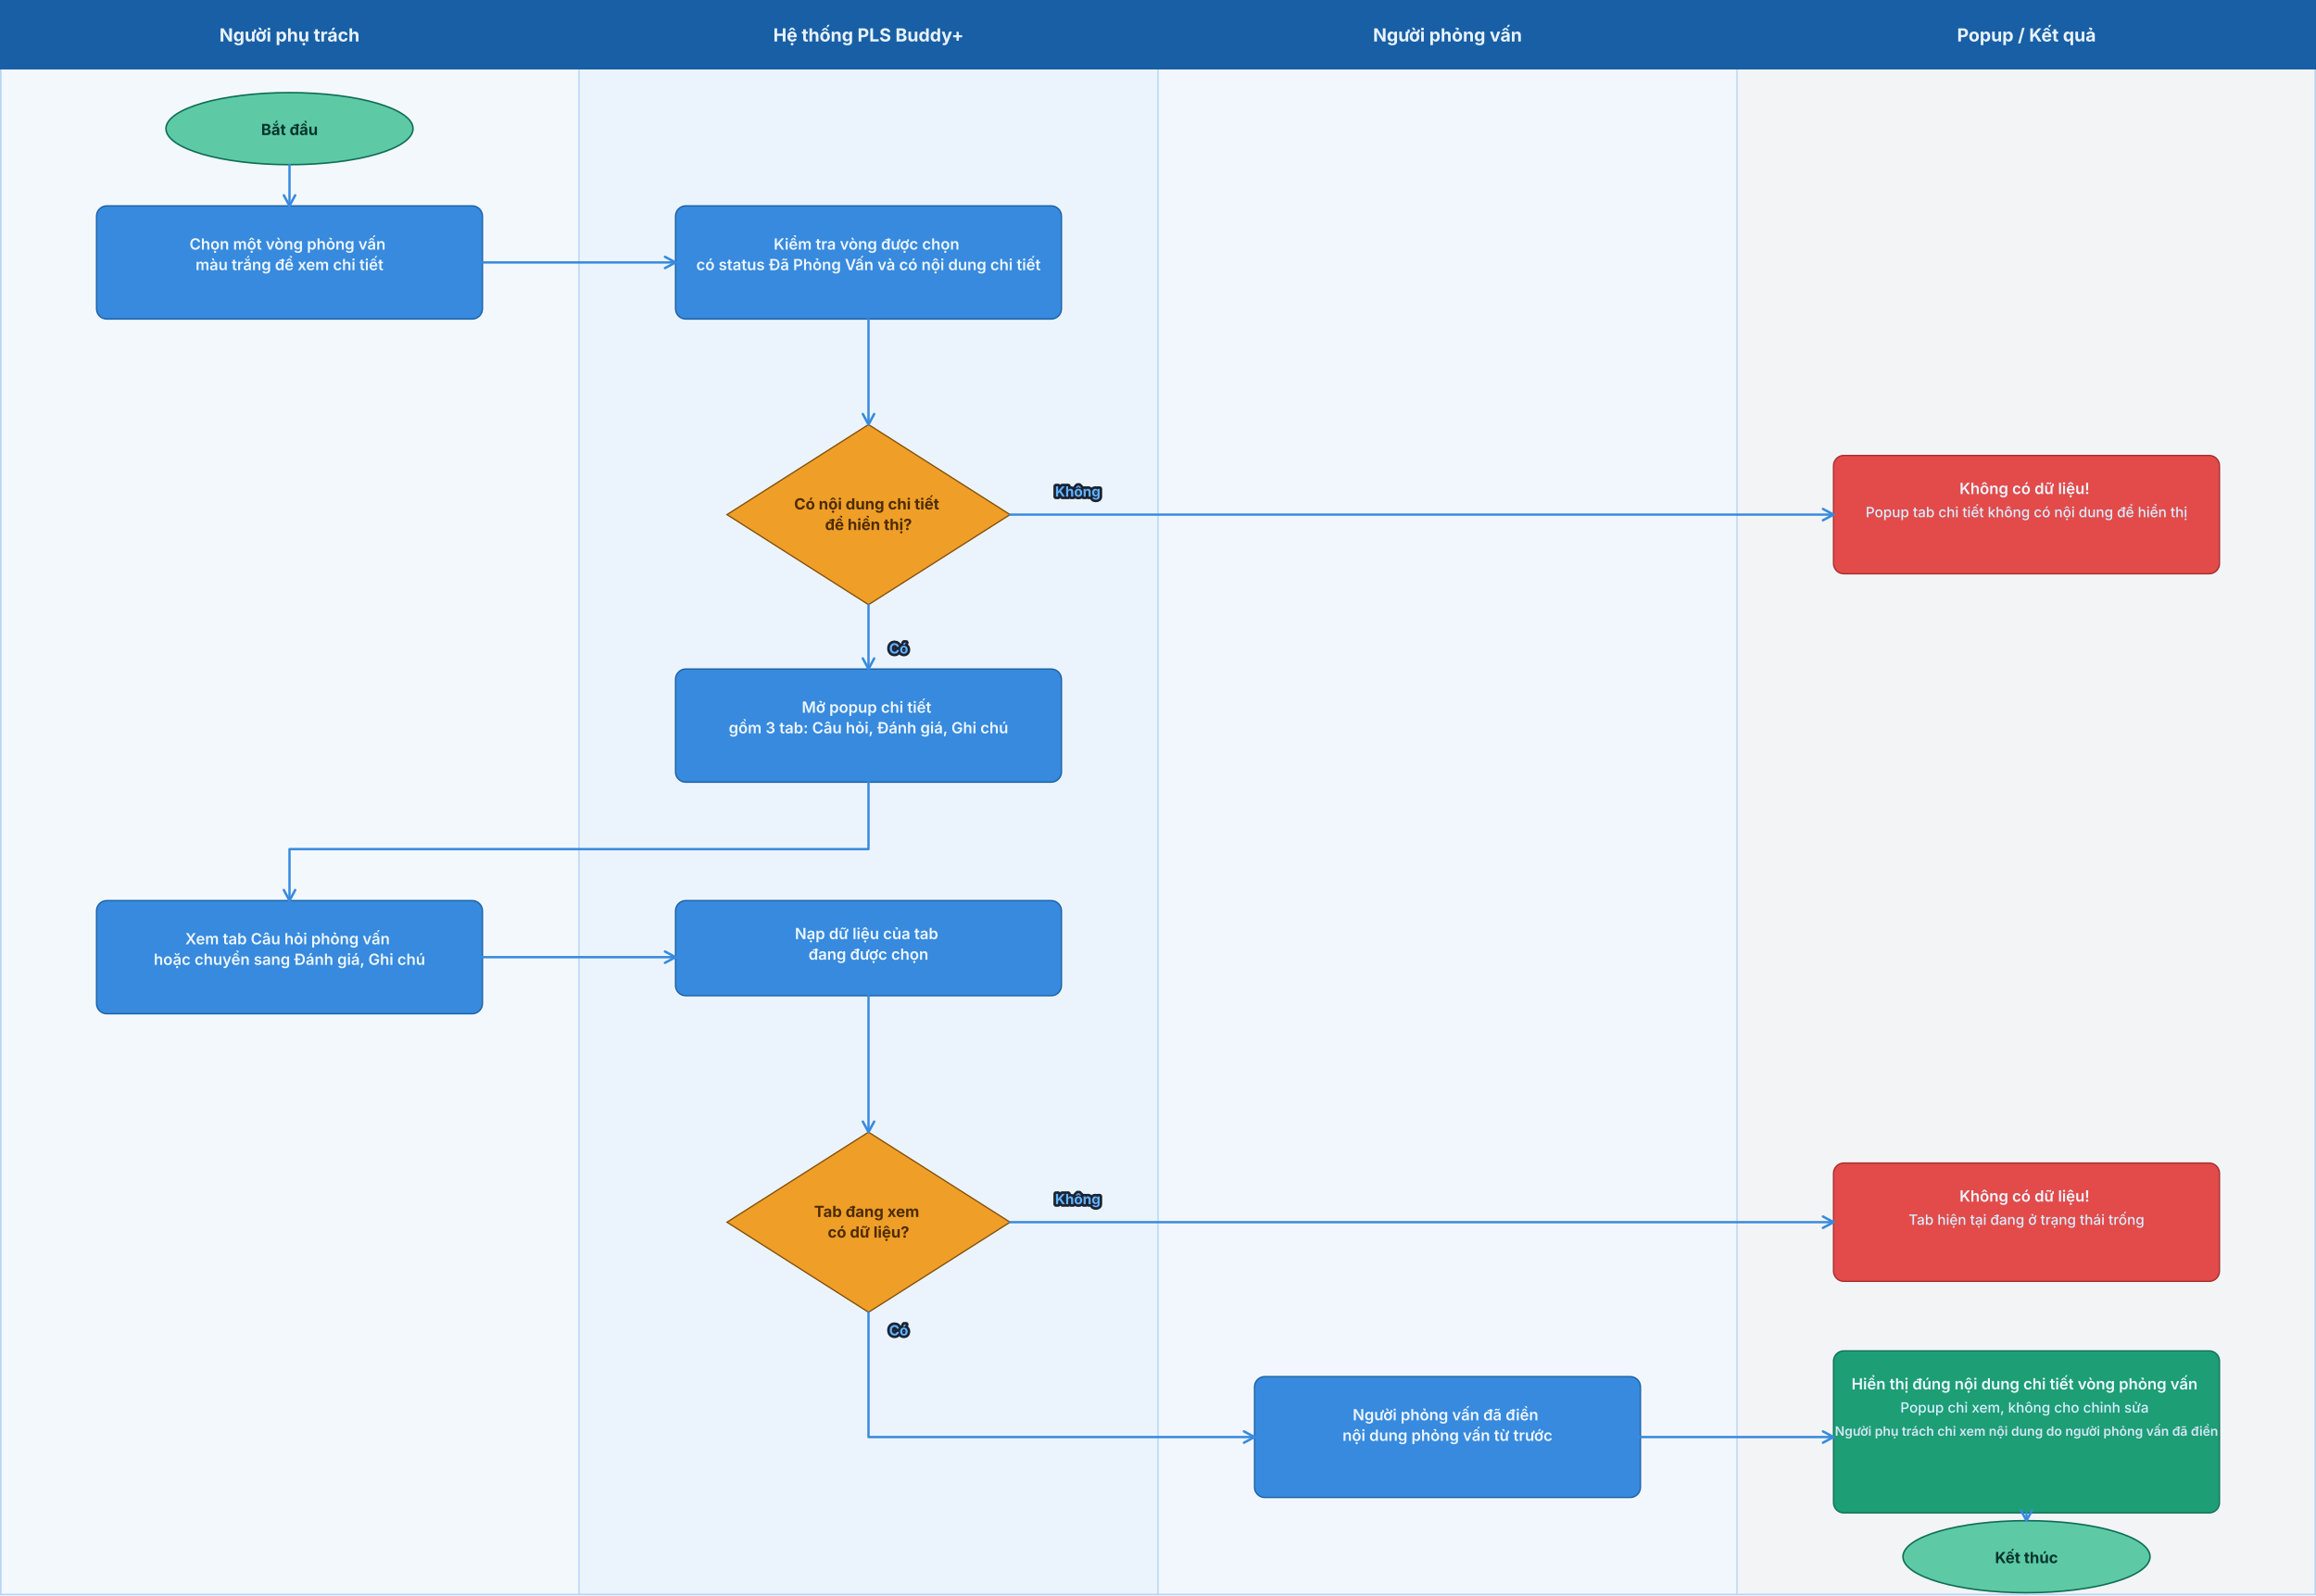
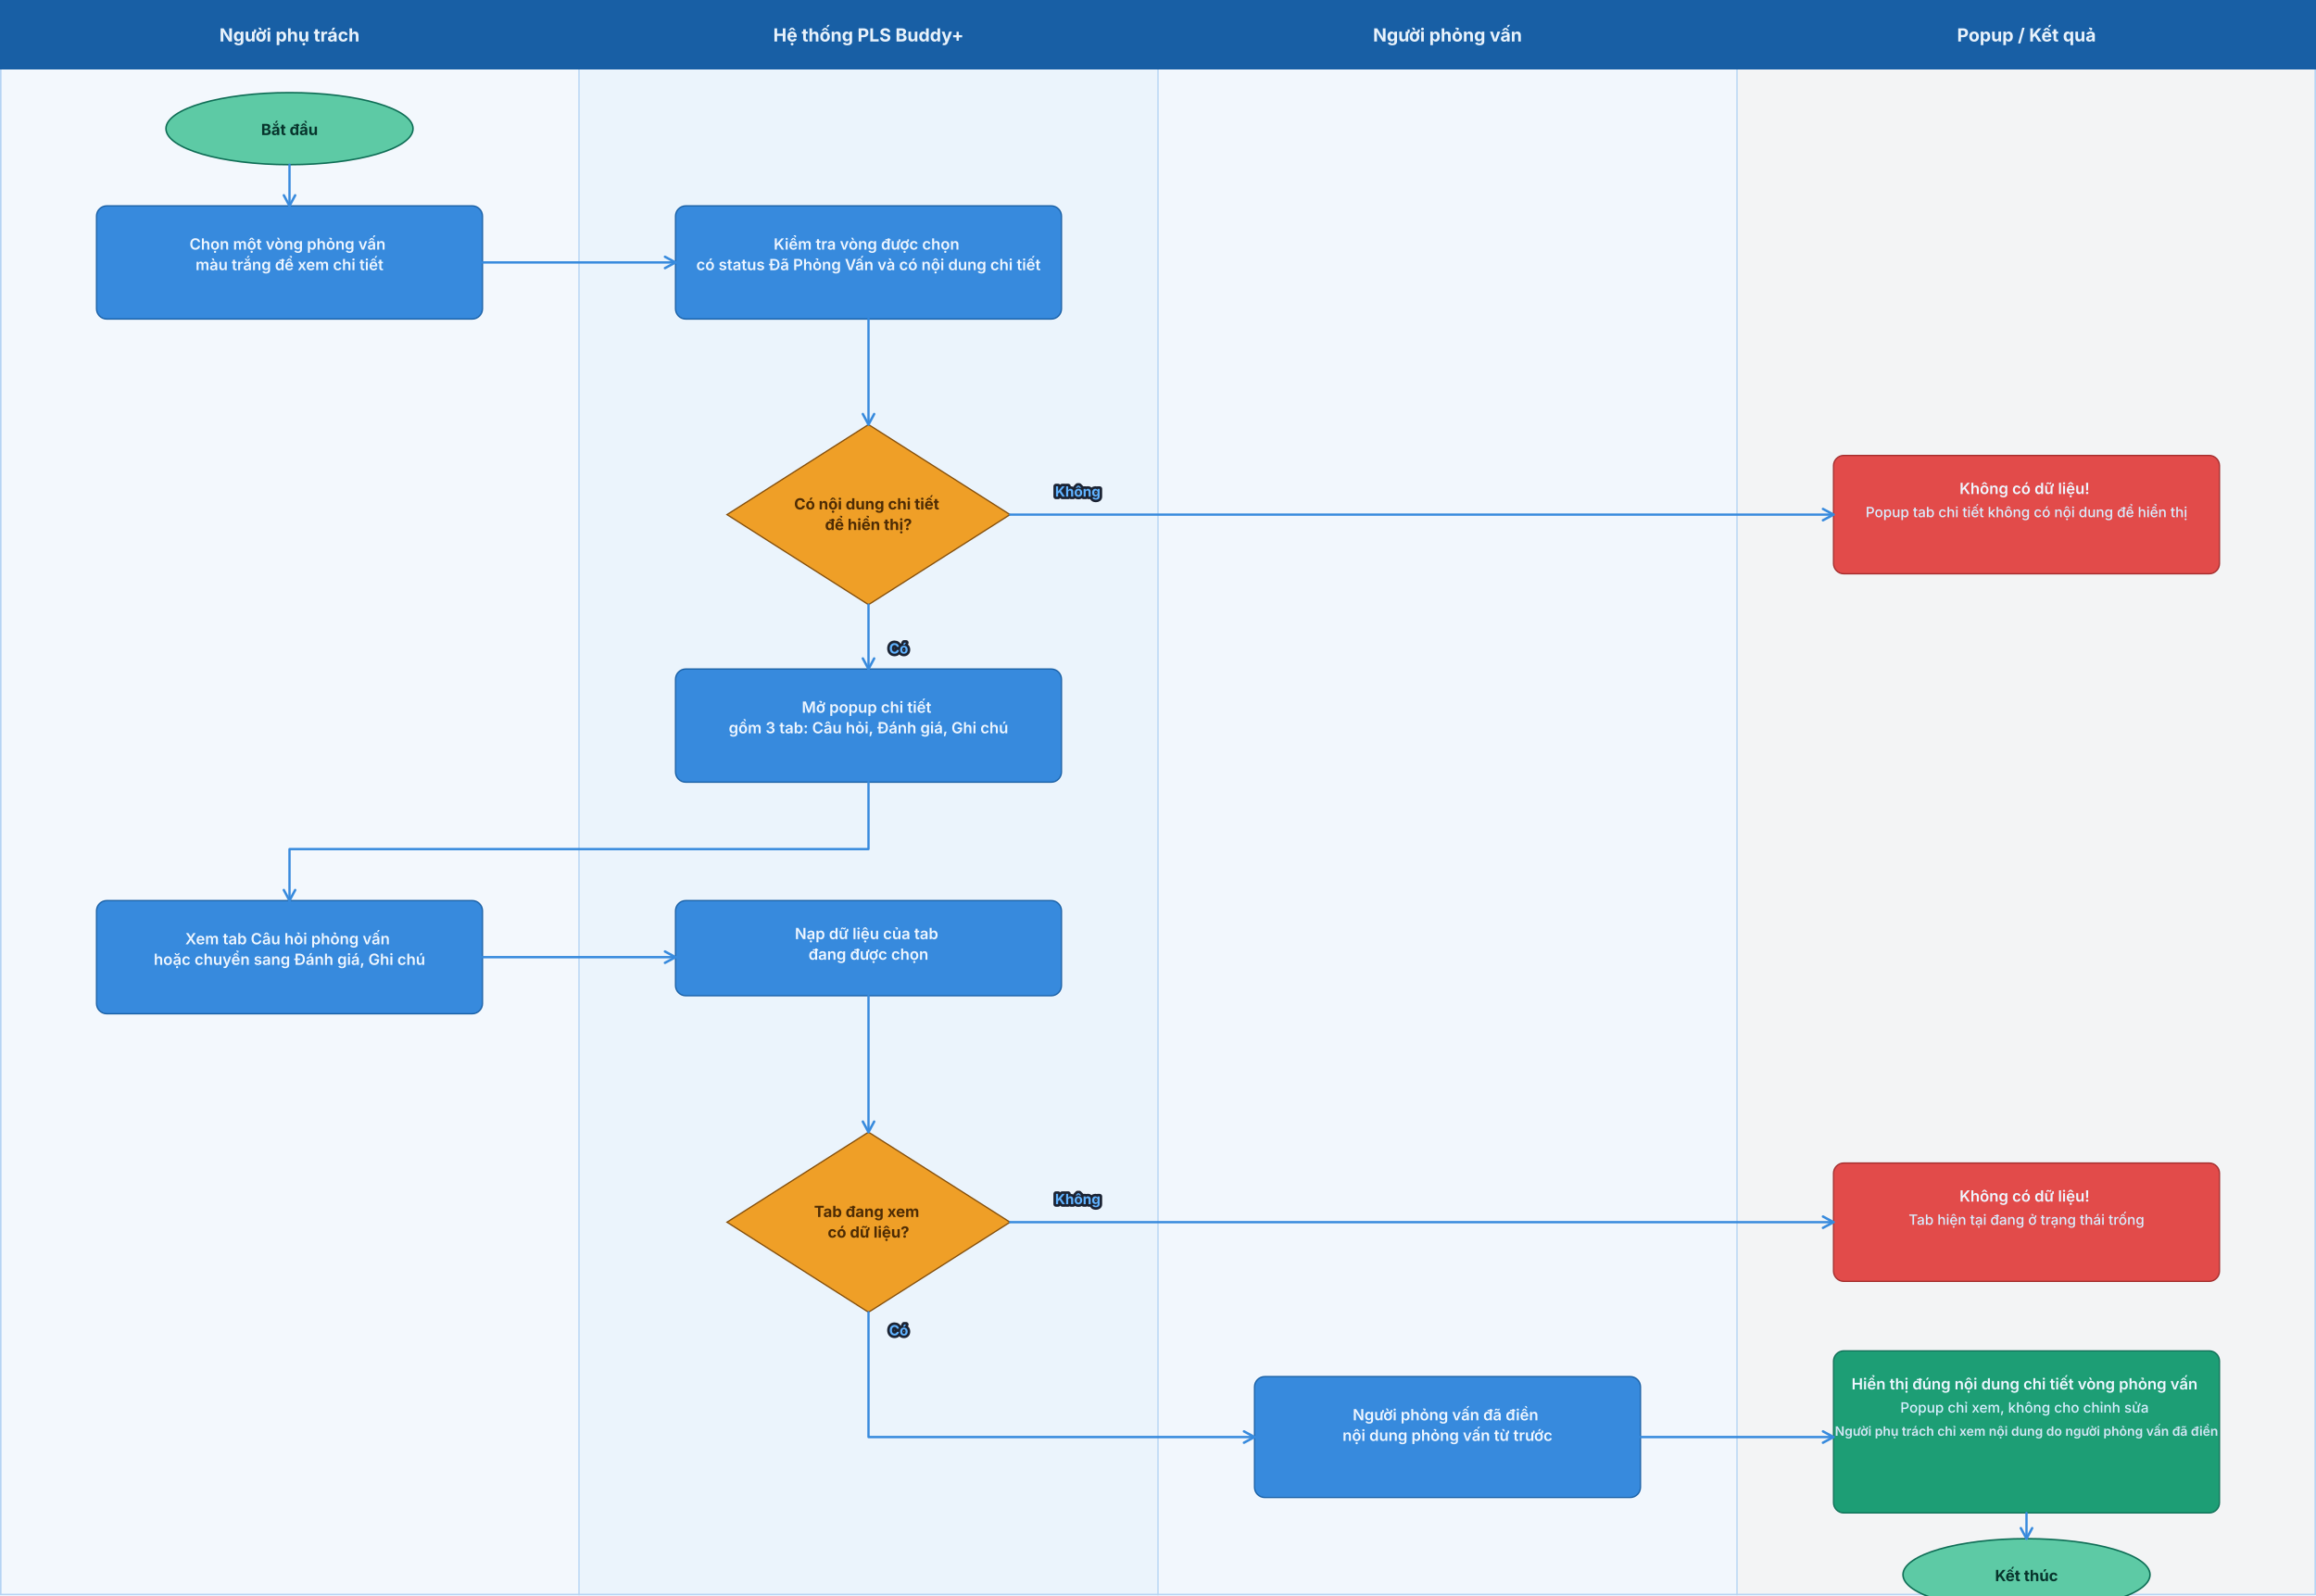
<svg xmlns="http://www.w3.org/2000/svg" width="1800" height="1240" viewBox="0 0 1800 1240" preserveAspectRatio="xMidYMid meet" role="img" aria-label="Swimlane chart xem chi tiết buổi phỏng vấn ứng viên">
  <defs>
    <style>
      .outer-border { fill: none; stroke: #b5d4f4; stroke-width: 1.2; }
      .divider { stroke: #b5d4f4; stroke-width: 1; }
      .lane-head { fill: #185fa5; }
      .lane-title {
        fill: #e8f2fb;
        font-family: "SF Pro Text", "Inter", "Segoe UI", sans-serif;
        font-size: 14px;
        font-weight: 700;
        text-anchor: middle;
        dominant-baseline: middle;
      }
      .lane-handler { fill: #378add; opacity: 0.06; }
      .lane-system { fill: #378add; opacity: 0.10; }
      .lane-role { fill: #378add; opacity: 0.07; }
      .lane-result { fill: #6b7280; opacity: 0.08; }
      .task { fill: #378add; stroke: #185fa5; stroke-width: 1; }
      .result-ok { fill: #1d9e75; stroke: #0f6e56; stroke-width: 1; }
      .result-empty { fill: #e24b4a; stroke: #a32d2d; stroke-width: 1; }
      .start-end { fill: #5dcaa5; stroke: #0f6e56; stroke-width: 1.2; }
      .decision { fill: #ef9f27; stroke: #854f0b; stroke-width: 1; }
      .text-light {
        fill: #eef6ff;
        font-family: "SF Pro Text", "Inter", "Segoe UI", sans-serif;
        font-size: 12px;
        font-weight: 600;
        text-anchor: middle;
      }
      .text-dark {
        fill: #07342c;
        font-family: "SF Pro Text", "Inter", "Segoe UI", sans-serif;
        font-size: 12px;
        font-weight: 700;
        text-anchor: middle;
      }
      .decision-text {
        fill: #4e2c04;
        font-family: "SF Pro Text", "Inter", "Segoe UI", sans-serif;
        font-size: 12px;
        font-weight: 700;
        text-anchor: middle;
      }
      .subtext {
        fill: #d8eeff;
        font-family: "SF Pro Text", "Inter", "Segoe UI", sans-serif;
        font-size: 11px;
        font-weight: 500;
        text-anchor: middle;
      }
      .meta-text {
        fill: #d6e6f6;
        font-family: "SF Pro Text", "Inter", "Segoe UI", sans-serif;
        font-size: 10px;
        font-weight: 600;
        text-anchor: middle;
      }
      .line {
        fill: none;
        stroke: #378add;
        stroke-width: 1.8;
        stroke-linecap: round;
        stroke-linejoin: round;
        marker-end: url(#arrow);
      }
      .line-label {
        fill: #61b3ff;
        font-family: "SF Pro Text", "Inter", "Segoe UI", sans-serif;
        font-size: 11px;
        font-weight: 700;
        paint-order: stroke;
        stroke: rgba(10, 18, 34, 0.92);
        stroke-width: 4px;
        stroke-linejoin: round;
      }
    </style>
    <marker id="arrow" viewBox="0 0 10 10" refX="8" refY="5" markerWidth="7" markerHeight="7" orient="auto-start-reverse">
      <path d="M1.5 1.5L8 5L1.5 8.5" fill="none" stroke="#378add" stroke-width="1.5" stroke-linecap="round" stroke-linejoin="round" />
    </marker>
  </defs>
  <rect class="lane-handler" x="0" y="54" width="450" height="1186" />
  <rect class="lane-system" x="450" y="54" width="450" height="1186" />
  <rect class="lane-role" x="900" y="54" width="450" height="1186" />
  <rect class="lane-result" x="1350" y="54" width="450" height="1186" />
  <rect class="outer-border" x="0.6" y="0.6" width="1798.8" height="1238.8" />
  <line class="divider" x1="450" y1="0" x2="450" y2="1240" />
  <line class="divider" x1="900" y1="0" x2="900" y2="1240" />
  <line class="divider" x1="1350" y1="0" x2="1350" y2="1240" />
  <rect class="lane-head" x="0" y="0" width="450" height="54" />
  <rect class="lane-head" x="450" y="0" width="450" height="54" />
  <rect class="lane-head" x="900" y="0" width="450" height="54" />
  <rect class="lane-head" x="1350" y="0" width="450" height="54" />
  <text class="lane-title" x="225" y="27">Người phụ trách</text>
  <text class="lane-title" x="675" y="27">Hệ thống PLS Buddy+</text>
  <text class="lane-title" x="1125" y="27">Người phỏng vấn</text>
  <text class="lane-title" x="1575" y="27">Popup / Kết quả</text>
  <ellipse class="start-end" cx="225" cy="100" rx="96" ry="28" />
  <text class="text-dark" x="225" y="105">Bắt đầu</text>
  <rect class="task" x="75" y="160" width="300" height="88" rx="8" />
  <text class="text-light" x="225" y="194">
    <tspan x="225" dy="0">Chọn một vòng phỏng vấn</tspan>
    <tspan x="225" dy="16">màu trắng để xem chi tiết</tspan>
  </text>
  <rect class="task" x="525" y="160" width="300" height="88" rx="8" />
  <text class="text-light" x="675" y="194">
    <tspan x="675" dy="0">Kiểm tra vòng được chọn</tspan>
    <tspan x="675" dy="16">có status Đã Phỏng Vấn và có nội dung chi tiết</tspan>
  </text>
  <polygon class="decision" points="675,330 785,400 675,470 565,400" />
  <text class="decision-text" x="675" y="396">
    <tspan x="675" dy="0">Có nội dung chi tiết</tspan>
    <tspan x="675" dy="16">để hiển thị?</tspan>
  </text>
  <rect class="result-empty" x="1425" y="354" width="300" height="92" rx="8" />
  <text class="text-light" x="1575" y="384">
    <tspan x="1575" dy="0">Không có dữ liệu!</tspan>
    <tspan class="subtext" x="1575" dy="18">Popup tab chi tiết không có nội dung để hiển thị</tspan>
  </text>
  <rect class="task" x="525" y="520" width="300" height="88" rx="8" />
  <text class="text-light" x="675" y="554">
    <tspan x="675" dy="0">Mở popup chi tiết</tspan>
    <tspan x="675" dy="16">gồm 3 tab: Câu hỏi, Đánh giá, Ghi chú</tspan>
  </text>
  <rect class="task" x="75" y="700" width="300" height="88" rx="8" />
  <text class="text-light" x="225" y="734">
    <tspan x="225" dy="0">Xem tab Câu hỏi phỏng vấn</tspan>
    <tspan x="225" dy="16">hoặc chuyển sang Đánh giá, Ghi chú</tspan>
  </text>
  <rect class="task" x="525" y="700" width="300" height="74" rx="8" />
  <text class="text-light" x="675" y="730">
    <tspan x="675" dy="0">Nạp dữ liệu của tab</tspan>
    <tspan x="675" dy="16">đang được chọn</tspan>
  </text>
  <polygon class="decision" points="675,880 785,950 675,1020 565,950" />
  <text class="decision-text" x="675" y="946">
    <tspan x="675" dy="0">Tab đang xem</tspan>
    <tspan x="675" dy="16">có dữ liệu?</tspan>
  </text>
  <rect class="result-empty" x="1425" y="904" width="300" height="92" rx="8" />
  <text class="text-light" x="1575" y="934">
    <tspan x="1575" dy="0">Không có dữ liệu!</tspan>
    <tspan class="subtext" x="1575" dy="18">Tab hiện tại đang ở trạng thái trống</tspan>
  </text>
  <rect class="task" x="975" y="1070" width="300" height="94" rx="8" />
  <text class="text-light" x="1125" y="1104">
    <tspan x="1125" dy="0">Người phỏng vấn đã điền</tspan>
    <tspan x="1125" dy="16">nội dung phỏng vấn từ trước</tspan>
  </text>
  <rect class="result-ok" x="1425" y="1050" width="300" height="126" rx="8" />
  <text class="text-light" x="1575" y="1080">
    <tspan x="1575" dy="0">Hiển thị đúng nội dung chi tiết vòng phỏng vấn</tspan>
    <tspan class="subtext" x="1575" dy="18">Popup chỉ xem, không cho chỉnh sửa</tspan>
    <tspan class="meta-text" x="1575" dy="18">Người phụ trách chỉ xem nội dung do người phỏng vấn đã điền</tspan>
  </text>
-   <ellipse class="start-end" cx="1575" cy="1210" rx="96" ry="28" />
-   <text class="text-dark" x="1575" y="1215">Kết thúc</text>
+   <ellipse class="start-end" cx="1575" cy="1224" rx="96" ry="28" />
+   <text class="text-dark" x="1575" y="1229">Kết thúc</text>
  <line class="line" x1="225" y1="128" x2="225" y2="160" />
  <line class="line" x1="375" y1="204" x2="525" y2="204" />
  <line class="line" x1="675" y1="248" x2="675" y2="330" />
  <line class="line" x1="785" y1="400" x2="1425" y2="400" />
  <line class="line" x1="675" y1="470" x2="675" y2="520" />
  <path class="line" d="M675 608 V660 H225 V700" />
  <line class="line" x1="375" y1="744" x2="525" y2="744" />
  <line class="line" x1="675" y1="774" x2="675" y2="880" />
  <line class="line" x1="785" y1="950" x2="1425" y2="950" />
  <path class="line" d="M675 1020 V1117 H975" />
  <line class="line" x1="1275" y1="1117" x2="1425" y2="1117" />
-   <line class="line" x1="1575" y1="1176" x2="1575" y2="1182" />
+   <line class="line" x1="1575" y1="1176" x2="1575" y2="1196" />
  <text class="line-label" x="820" y="386">Không</text>
  <text class="line-label" x="691" y="508">Có</text>
  <text class="line-label" x="820" y="936">Không</text>
  <text class="line-label" x="691" y="1038">Có</text>
</svg>
